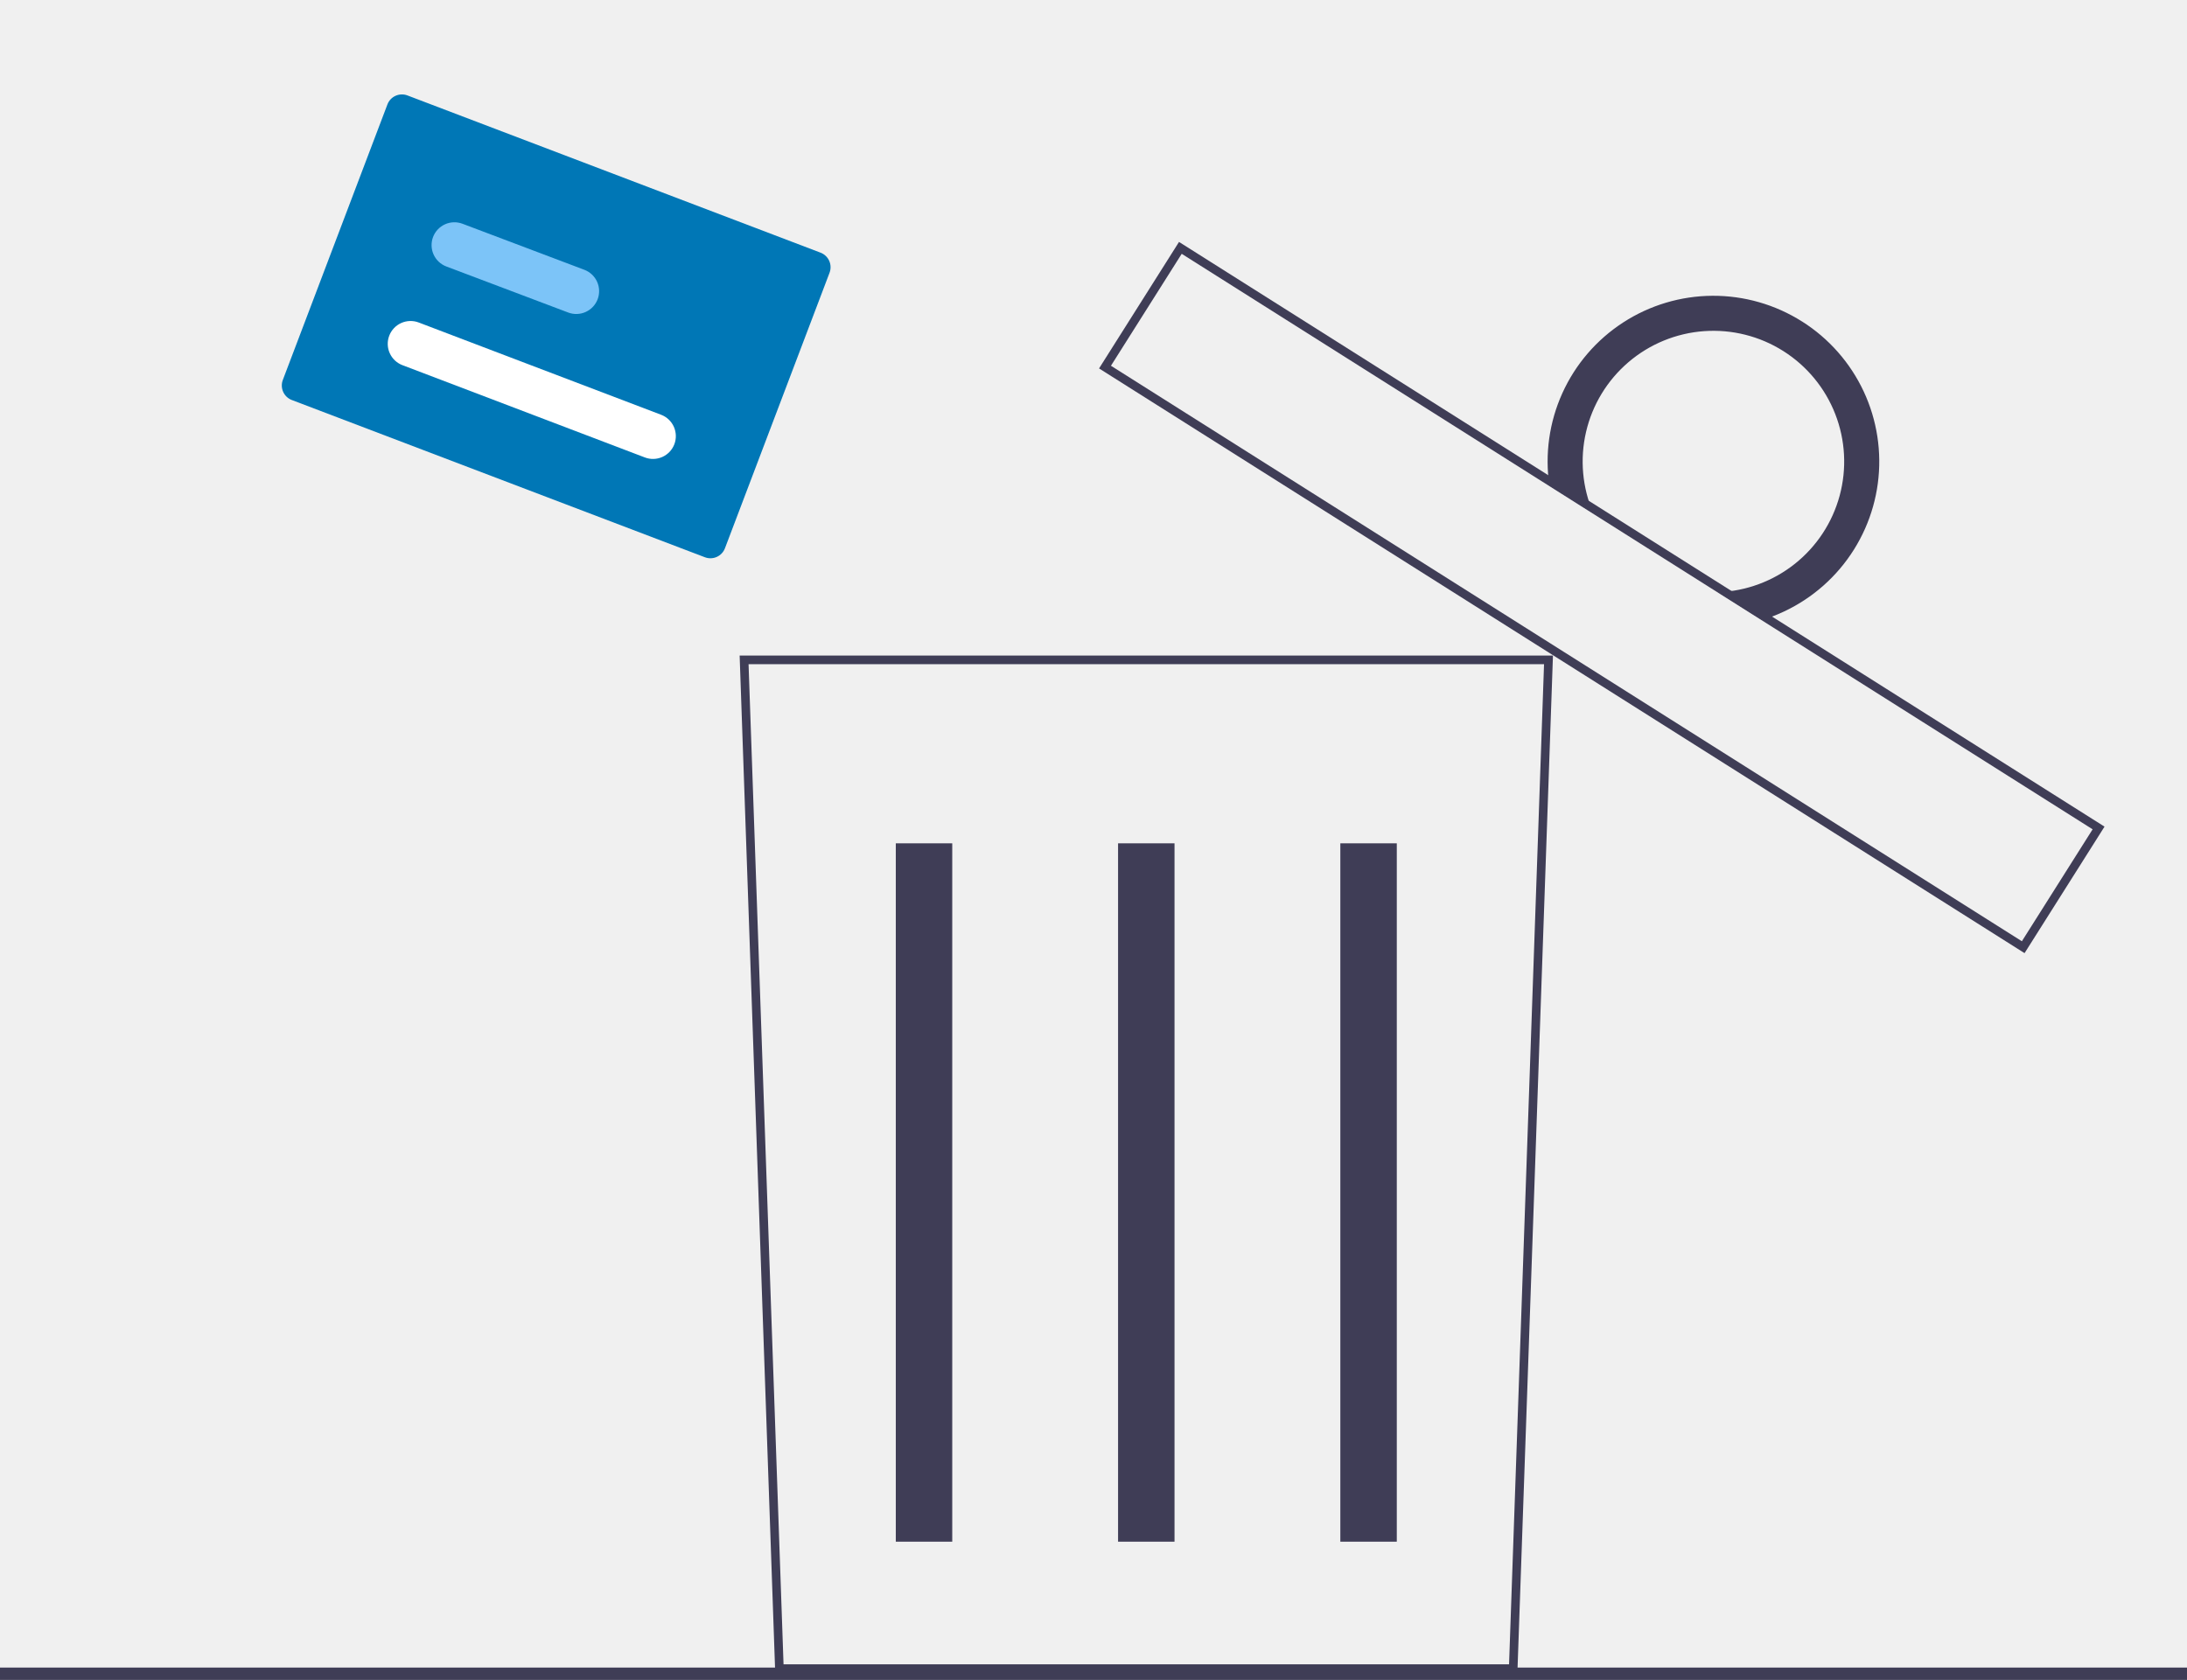
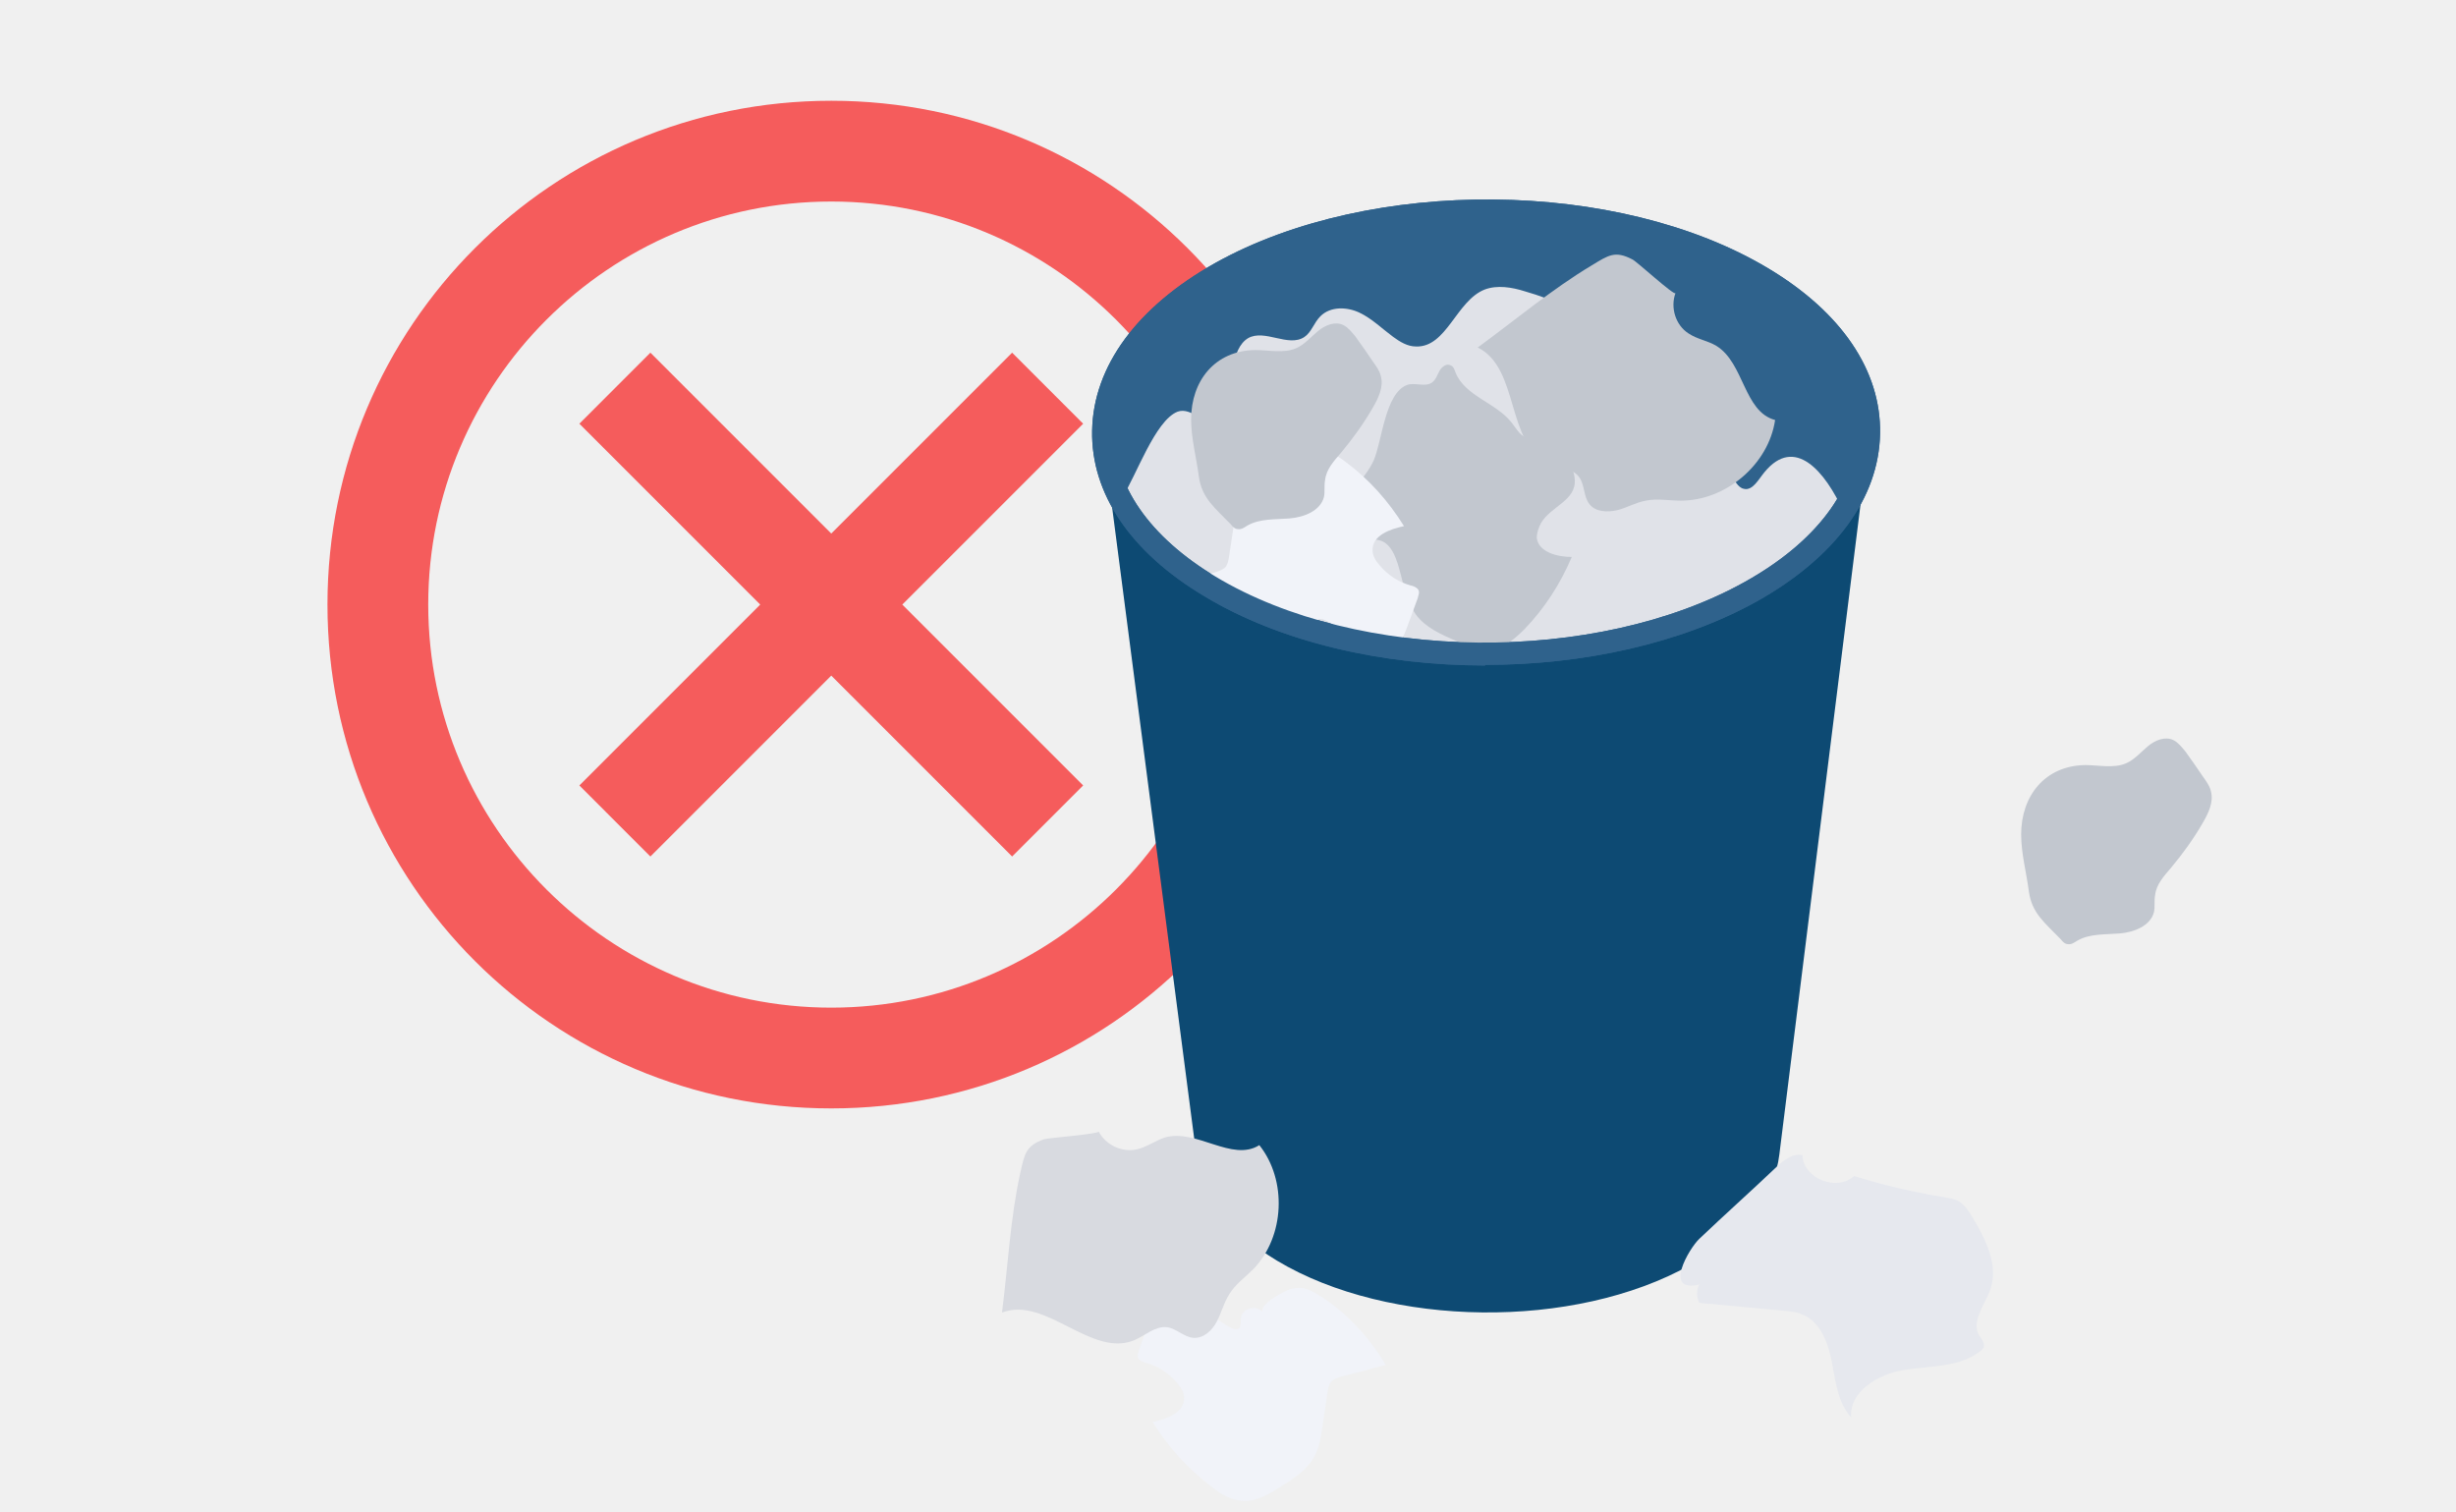
- <svg xmlns="http://www.w3.org/2000/svg" width="177" height="136" viewBox="0 0 177 136" fill="none">
-   <g id="undraw_throw_away_re_x60k 2">
-     <path id="Path 8" d="M122.806 135.437H62.74L62.729 135.1L59.861 53.074H125.685L122.806 135.437ZM63.414 134.739H122.132L124.963 53.772H60.583L63.414 134.739Z" fill="#3F3D56" />
-     <g id="Group 1">
-       <path id="Rectangle 17" d="M77.068 68.273H72.5V124.809H77.068V68.273Z" fill="#3F3D56" />
-       <path id="Rectangle 18" d="M95.057 68.273H90.488V124.809H95.057V68.273Z" fill="#3F3D56" />
-       <path id="Rectangle 19" d="M113.046 68.273H108.477V124.809H113.046V68.273Z" fill="#3F3D56" />
+ <svg xmlns="http://www.w3.org/2000/svg" width="260" height="160" viewBox="0 0 260 160" fill="none">
+   <g clip-path="url(#clip0_69492_308104)">
+     <path d="M88 10.666C58.507 10.666 34.667 34.506 34.667 63.999C34.667 93.493 58.507 117.333 88 117.333C117.493 117.333 141.333 93.493 141.333 63.999C141.333 34.506 117.493 10.666 88 10.666ZM88 106.666C64.48 106.666 45.334 87.519 45.334 63.999C45.334 40.479 64.48 21.333 88 21.333C111.52 21.333 130.667 40.479 130.667 63.999C130.667 87.519 111.52 106.666 88 106.666ZM107.147 37.333L88 56.479L68.853 37.333L61.334 44.853L80.48 63.999L61.334 83.146L68.853 90.666L88 71.519L107.147 90.666L114.667 83.146L95.52 63.999L114.667 44.853L107.147 37.333Z" fill="#F55C5C" />
+     <path d="M116.939 47.599L126.668 122.414C127.17 126.431 129.994 130.322 135.204 133.46C147.066 140.553 166.649 140.804 178.951 133.9C184.725 130.699 187.863 126.493 188.365 122.225L197.717 47.348L116.939 47.599Z" fill="#0D4A73" />
+     <path d="M186.599 29.461C202.102 38.813 201.537 53.625 185.407 62.663C169.277 71.639 143.606 71.388 128.103 62.099C112.6 52.809 113.165 37.934 129.296 28.896C145.426 19.921 171.097 20.172 186.599 29.461Z" fill="#2F628C" />
+     <path d="M118.63 52.683C120.45 56.135 123.589 59.336 128.108 62.097C143.61 71.449 169.218 71.7 185.411 62.662C189.868 60.214 193.069 57.264 195.14 54.126C193.194 49.858 189.993 46.092 186.792 49.984C186.165 50.737 185.537 51.992 184.596 51.741C184.282 51.678 184.031 51.427 183.842 51.176C183.089 50.235 182.587 49.105 182.462 47.913C182.336 46.72 182.524 45.528 182.524 44.398C182.524 44.272 182.524 44.147 182.524 44.021C182.336 40.757 179.825 37.807 176.624 37.117C175.432 36.866 174.177 36.929 173.047 36.552C171.98 36.176 171.101 35.548 170.16 34.92C167.461 33.1 164.511 31.719 161.435 30.841C160.055 30.401 158.486 30.15 157.167 30.652C154.155 31.845 153.151 36.803 149.887 36.678C149.008 36.678 148.192 36.176 147.502 35.673C146.309 34.795 145.242 33.728 143.924 33.1C142.606 32.472 140.849 32.41 139.782 33.477C139.091 34.167 138.84 35.171 138.087 35.673C136.393 36.803 133.882 34.795 132.125 35.799C131.183 36.364 130.806 37.556 130.555 38.623C130.116 40.632 129.614 42.703 129.175 44.712C127.668 45.214 126.162 43.017 124.656 43.582C122.271 44.523 120.262 50.423 118.818 52.62C118.818 52.62 118.818 52.745 118.756 52.745L118.63 52.683Z" fill="#E0E2E8" />
+     <path d="M157.229 70.445C146.371 70.445 135.575 67.998 127.478 63.102C119.696 58.458 115.49 52.244 115.616 45.591C115.742 38.749 120.386 32.473 128.671 27.828C145.115 18.665 171.351 18.916 187.167 28.393C194.95 33.038 199.155 39.252 199.03 45.905C198.904 52.746 194.26 59.022 185.975 63.667C177.941 68.123 167.585 70.383 157.229 70.383V70.445ZM157.48 23.498C147.563 23.498 137.584 25.632 129.864 29.962C122.332 34.168 118.127 39.754 118.001 45.654C117.876 51.365 121.704 56.826 128.671 61.031C143.797 70.132 168.966 70.383 184.72 61.596C192.251 57.391 196.456 51.804 196.582 45.905C196.708 40.193 192.879 34.733 185.912 30.527C178.192 25.883 167.836 23.498 157.417 23.498H157.48Z" fill="#2F628C" />
+     <mask id="mask0_69492_308104" style="mask-type:luminance" maskUnits="userSpaceOnUse" x="117" y="22" width="82" height="48">
+       <path d="M187.105 29.467C202.608 38.819 202.043 53.631 185.913 62.669C169.782 71.645 144.112 71.394 128.609 62.105C113.106 52.815 113.671 37.94 129.802 28.902C145.932 19.927 171.603 20.178 187.105 29.467Z" fill="white" />
+     </mask>
+     <g mask="url(#mask0_69492_308104)">
+       <path d="M141.286 56.386C141.286 56.386 141.788 56.699 142.102 56.888C143.294 57.578 145.428 56.637 146.621 57.453C147.939 58.394 148.19 60.779 148.692 62.285C149.006 63.227 149.32 64.231 149.885 65.047C150.889 66.428 152.584 67.181 154.215 67.871C155.471 68.374 156.789 68.939 158.107 68.687C159.425 68.436 160.429 67.558 161.371 66.616C163.505 64.419 165.199 61.783 166.392 58.959C164.885 58.959 162.877 58.457 162.689 56.95C162.689 56.386 162.877 55.883 163.128 55.381C164.195 53.561 166.894 52.996 166.706 50.737C166.517 47.975 163.379 47.034 161.496 46.281C160.868 46.029 160.492 45.339 160.053 44.774C158.421 42.64 155.094 41.95 154.09 39.439C153.964 39.125 153.902 38.812 153.588 38.686C153.148 38.435 152.646 38.812 152.395 39.251C152.144 39.69 152.019 40.192 151.579 40.506C150.826 41.008 149.759 40.444 148.943 40.757C146.621 41.636 146.307 46.72 145.428 48.728C144.487 50.8 142.541 52.243 141.537 54.252C140.784 55.758 140.533 55.946 141.286 56.511V56.386Z" fill="#C2C7CF" />
+       <path d="M123.964 61.783C125.534 61.406 127.04 60.967 128.609 60.59C128.986 60.465 129.425 60.339 129.739 60.026C129.99 59.712 130.053 59.272 130.115 58.896L130.68 55.13C130.806 54.126 130.994 53.121 131.433 52.243C132.249 50.674 133.756 49.732 135.262 48.791C136.392 48.1 137.647 47.347 138.965 47.41C140.283 47.41 141.476 48.163 142.48 48.916C144.928 50.736 146.999 53.059 148.631 55.695C147.124 56.009 145.242 56.699 145.304 58.268C145.304 58.833 145.618 59.335 145.995 59.775C146.873 60.842 148.003 61.595 149.321 61.971C149.635 62.034 149.949 62.16 150.137 62.411C150.325 62.724 150.137 63.038 150.074 63.352L148.945 66.427C148.505 67.62 147.94 68.938 146.685 69.315C145.43 69.691 141.35 65.925 140.032 65.549C139.907 65.549 139.718 65.486 139.593 65.549C139.216 65.737 139.342 66.239 139.279 66.679C139.216 67.746 137.584 68.185 136.957 67.306C137.521 68.122 134.383 69.754 133.881 69.817C132.563 70.068 131.998 69.691 130.931 69.064C128.107 67.306 125.596 64.545 123.902 61.657L123.964 61.783Z" fill="#F1F3F9" />
+       <path d="M156.473 36.804C160.867 39 159.423 46.971 163.88 48.98C165.009 49.482 166.516 49.545 167.206 50.549C167.771 51.365 167.646 52.62 168.273 53.373C168.901 54.189 170.156 54.252 171.223 54.001C172.227 53.75 173.169 53.185 174.236 52.997C175.428 52.746 176.684 52.997 177.939 52.997C182.709 52.997 187.228 49.168 187.918 44.461C184.592 43.582 184.655 38.435 181.705 36.615C180.763 36.05 179.696 35.925 178.755 35.297C177.374 34.419 176.809 32.536 177.374 31.029C177.248 31.343 173.169 27.577 172.792 27.452C170.972 26.51 170.282 27.012 168.524 28.079C164.319 30.59 160.365 33.916 156.411 36.804H156.473Z" fill="#C2C7CF" />
+       <path d="M130.301 55.507C128.606 53.749 127.226 52.745 126.912 50.423C126.661 48.477 126.096 46.406 126.096 44.397C126.096 40.318 128.606 37.117 132.874 37.054C134.318 37.054 135.887 37.431 137.205 36.866C138.084 36.489 138.774 35.673 139.527 35.045C140.281 34.418 141.348 33.978 142.226 34.418C142.728 34.669 143.105 35.171 143.482 35.61C144.109 36.489 144.737 37.368 145.364 38.309C145.678 38.748 146.055 39.251 146.18 39.816C146.494 40.945 145.929 42.138 145.302 43.205C144.36 44.837 143.231 46.406 141.975 47.912C141.222 48.791 140.406 49.669 140.281 50.799C140.155 51.427 140.281 52.055 140.155 52.619C139.778 54.063 138.084 54.753 136.515 54.879C135.008 55.005 133.377 54.879 132.058 55.632C131.745 55.82 131.431 56.072 131.054 56.009C130.74 56.009 130.489 55.758 130.301 55.507Z" fill="#C2C7CF" />
    </g>
-     <path id="Vector" d="M163.853 77.162L163.558 76.976L88.95 29.827L95.421 19.586L95.716 19.772L170.325 66.921L163.853 77.162ZM89.912 29.61L163.636 76.2L169.362 67.138L95.639 20.548L89.912 29.61Z" fill="#3F3D56" />
-     <path id="Path 10" d="M145.84 26.024C143.671 24.652 141.154 23.93 138.588 23.945C136.021 23.961 133.513 24.712 131.361 26.11C129.208 27.507 127.502 29.493 126.444 31.832C125.387 34.17 125.022 36.763 125.394 39.303L128.952 41.551C128.058 39.475 127.852 37.167 128.364 34.966C128.876 32.764 130.08 30.785 131.799 29.317C133.517 27.849 135.661 26.97 137.915 26.808C140.17 26.647 142.417 27.211 144.327 28.419C146.238 29.627 147.711 31.414 148.532 33.52C149.353 35.626 149.479 37.94 148.89 40.122C148.301 42.304 147.029 44.24 145.26 45.647C143.491 47.054 141.318 47.858 139.059 47.941L142.617 50.189C145.07 49.436 147.256 47.995 148.915 46.036C150.574 44.078 151.637 41.685 151.976 39.141C152.316 36.597 151.918 34.009 150.831 31.684C149.744 29.359 148.013 27.395 145.843 26.024H145.84Z" fill="#3F3D56" />
-     <path id="Rectangle 21" d="M177 135H0V136H177V135Z" fill="#3F3D56" />
-     <g id="Group 7">
-       <path id="Path 81" d="M57.051 45.114L23.616 32.383C23.305 32.264 23.054 32.027 22.918 31.723C22.782 31.419 22.771 31.074 22.889 30.763L31.356 8.452C31.475 8.141 31.712 7.89 32.016 7.754C32.32 7.618 32.665 7.608 32.976 7.726L66.412 20.456C66.723 20.575 66.974 20.813 67.11 21.116C67.246 21.42 67.256 21.765 67.139 22.077L58.672 44.386C58.553 44.697 58.316 44.948 58.012 45.085C57.708 45.221 57.363 45.232 57.051 45.114Z" fill="#0077B6" />
-       <path id="Path 82" d="M52.191 37.033L32.572 29.563C32.345 29.477 32.137 29.347 31.96 29.18C31.784 29.013 31.642 28.814 31.543 28.592C31.443 28.371 31.388 28.132 31.381 27.889C31.374 27.646 31.415 27.405 31.502 27.178C31.588 26.951 31.718 26.743 31.885 26.567C32.051 26.39 32.251 26.248 32.473 26.149C32.694 26.049 32.933 25.995 33.176 25.988C33.419 25.981 33.66 26.021 33.887 26.108L53.507 33.578C53.965 33.752 54.335 34.102 54.536 34.549C54.736 34.997 54.751 35.505 54.577 35.964C54.402 36.422 54.053 36.792 53.605 36.993C53.158 37.193 52.649 37.208 52.191 37.033Z" fill="white" />
-       <path id="Path 85" d="M45.982 25.299L36.12 21.572C35.893 21.485 35.685 21.355 35.508 21.189C35.332 21.022 35.19 20.822 35.09 20.601C34.99 20.379 34.936 20.14 34.929 19.897C34.922 19.654 34.962 19.413 35.049 19.186C35.135 18.959 35.266 18.751 35.432 18.574C35.599 18.398 35.799 18.256 36.021 18.156C36.242 18.057 36.481 18.002 36.724 17.995C36.967 17.989 37.209 18.03 37.436 18.116L47.298 21.843C47.756 22.017 48.126 22.367 48.327 22.814C48.527 23.262 48.542 23.77 48.368 24.229C48.193 24.687 47.844 25.057 47.396 25.258C46.949 25.458 46.44 25.473 45.982 25.299Z" fill="#7CC4F8" />
-     </g>
+     <path d="M157.229 70.445C146.371 70.445 135.575 67.998 127.478 63.102C119.696 58.458 115.49 52.244 115.616 45.591C115.742 38.749 120.386 32.473 128.671 27.828C145.115 18.665 171.351 18.916 187.167 28.393C194.95 33.038 199.155 39.252 199.03 45.905C198.904 52.746 194.26 59.022 185.975 63.667C177.941 68.123 167.585 70.383 157.229 70.383V70.445ZM157.48 23.498C147.563 23.498 137.584 25.632 129.864 29.962C122.332 34.168 118.127 39.754 118.001 45.654C117.876 51.365 121.704 56.826 128.671 61.031C143.797 70.132 168.966 70.383 184.72 61.596C192.251 57.391 196.456 51.804 196.582 45.905C196.708 40.193 192.879 34.733 185.912 30.527C178.192 25.883 167.836 23.498 157.417 23.498H157.48Z" fill="#2F628C" />
+     <path d="M188.116 123.482C188.87 122.792 189.811 122.039 190.815 122.29C190.878 124.737 194.456 126.181 196.276 124.486C199.288 125.428 202.427 126.181 205.565 126.683C206.192 126.809 206.883 126.871 207.385 127.185C208.013 127.562 208.452 128.252 208.829 128.88C210.209 131.202 211.59 133.901 210.711 136.474C210.147 138.106 208.64 139.864 209.519 141.37C209.77 141.747 210.084 142.123 210.021 142.5C210.021 142.751 209.77 142.939 209.582 143.065C207.385 144.759 204.372 144.571 201.611 145.01C198.849 145.45 195.774 147.27 195.962 150.031C194.581 148.525 194.33 146.328 193.953 144.32C193.577 142.311 192.824 140.115 191.004 139.236C190.25 138.859 189.434 138.797 188.618 138.734C185.731 138.483 182.781 138.169 179.894 137.918C179.58 137.29 179.58 136.537 179.894 135.972C176.003 136.914 178.827 132.144 179.894 131.139C182.593 128.566 185.417 126.055 188.116 123.482Z" fill="#E6E8EE" />
+     <path d="M146.687 144.507C145.118 144.884 143.611 145.323 142.042 145.7C141.666 145.825 141.226 145.951 140.913 146.265C140.661 146.578 140.599 147.018 140.536 147.394C140.348 148.65 140.159 149.905 139.971 151.16C139.846 152.165 139.657 153.169 139.218 154.047C138.402 155.617 136.896 156.558 135.389 157.499C134.26 158.19 133.004 158.943 131.686 158.88C130.368 158.88 129.176 158.127 128.171 157.311C125.724 155.428 123.652 153.169 122.02 150.533C123.527 150.219 125.41 149.528 125.347 147.959C125.347 147.394 125.033 146.892 124.657 146.453C123.778 145.386 122.648 144.633 121.33 144.256C121.016 144.193 120.702 144.068 120.514 143.817C120.326 143.503 120.514 143.189 120.577 142.875C120.954 141.871 121.33 140.804 121.707 139.8C122.146 138.607 122.711 137.289 123.966 136.913C125.221 136.536 129.301 140.302 130.619 140.679C130.745 140.679 130.933 140.741 131.059 140.679C131.435 140.49 131.31 139.988 131.372 139.549C131.435 138.482 133.067 138.043 133.695 138.921C133.13 138.105 136.268 136.473 136.77 136.411C138.088 136.16 138.653 136.536 139.72 137.164C142.544 138.921 145.055 141.683 146.75 144.57L146.687 144.507Z" fill="#F1F3F9" />
+     <path d="M106.14 138.92C110.722 137.226 115.555 143.753 120.074 141.87C121.266 141.368 122.27 140.364 123.526 140.49C124.53 140.615 125.346 141.557 126.35 141.619C127.417 141.682 128.296 140.866 128.798 139.925C129.3 138.983 129.551 137.916 130.116 137.038C130.744 135.971 131.811 135.217 132.689 134.339C136.016 130.887 136.267 124.924 133.317 121.221C130.43 123.041 126.664 119.464 123.337 120.405C122.333 120.719 121.454 121.409 120.387 121.66C118.818 122.037 117.061 121.221 116.308 119.777C116.433 120.028 110.91 120.468 110.533 120.593C108.588 121.284 108.462 122.162 108.023 124.108C106.956 128.878 106.705 134.025 106.077 138.92H106.14Z" fill="#D8DAE0" />
+     <path d="M218.172 99.442C216.477 97.685 215.096 96.68 214.782 94.358C214.531 92.412 213.966 90.341 213.966 88.333C213.966 84.253 216.477 81.052 220.745 80.989C222.189 80.989 223.758 81.366 225.076 80.801C225.954 80.424 226.645 79.609 227.398 78.981C228.151 78.353 229.218 77.914 230.097 78.353C230.599 78.604 230.976 79.106 231.352 79.546C231.98 80.424 232.607 81.303 233.235 82.245C233.549 82.684 233.926 83.186 234.051 83.751C234.365 84.881 233.8 86.073 233.172 87.14C232.231 88.772 231.101 90.341 229.846 91.848C229.093 92.726 228.277 93.605 228.151 94.735C228.026 95.362 228.151 95.99 228.026 96.555C227.649 97.999 225.954 98.689 224.385 98.814C222.879 98.94 221.247 98.814 219.929 99.568C219.615 99.756 219.301 100.007 218.925 99.944C218.611 99.944 218.36 99.693 218.172 99.442Z" fill="#C2C7CF" />
  </g>
+   <defs>
+     <clipPath id="clip0_69492_308104">
+       <rect width="260" height="160" fill="white" />
+     </clipPath>
+   </defs>
</svg>
